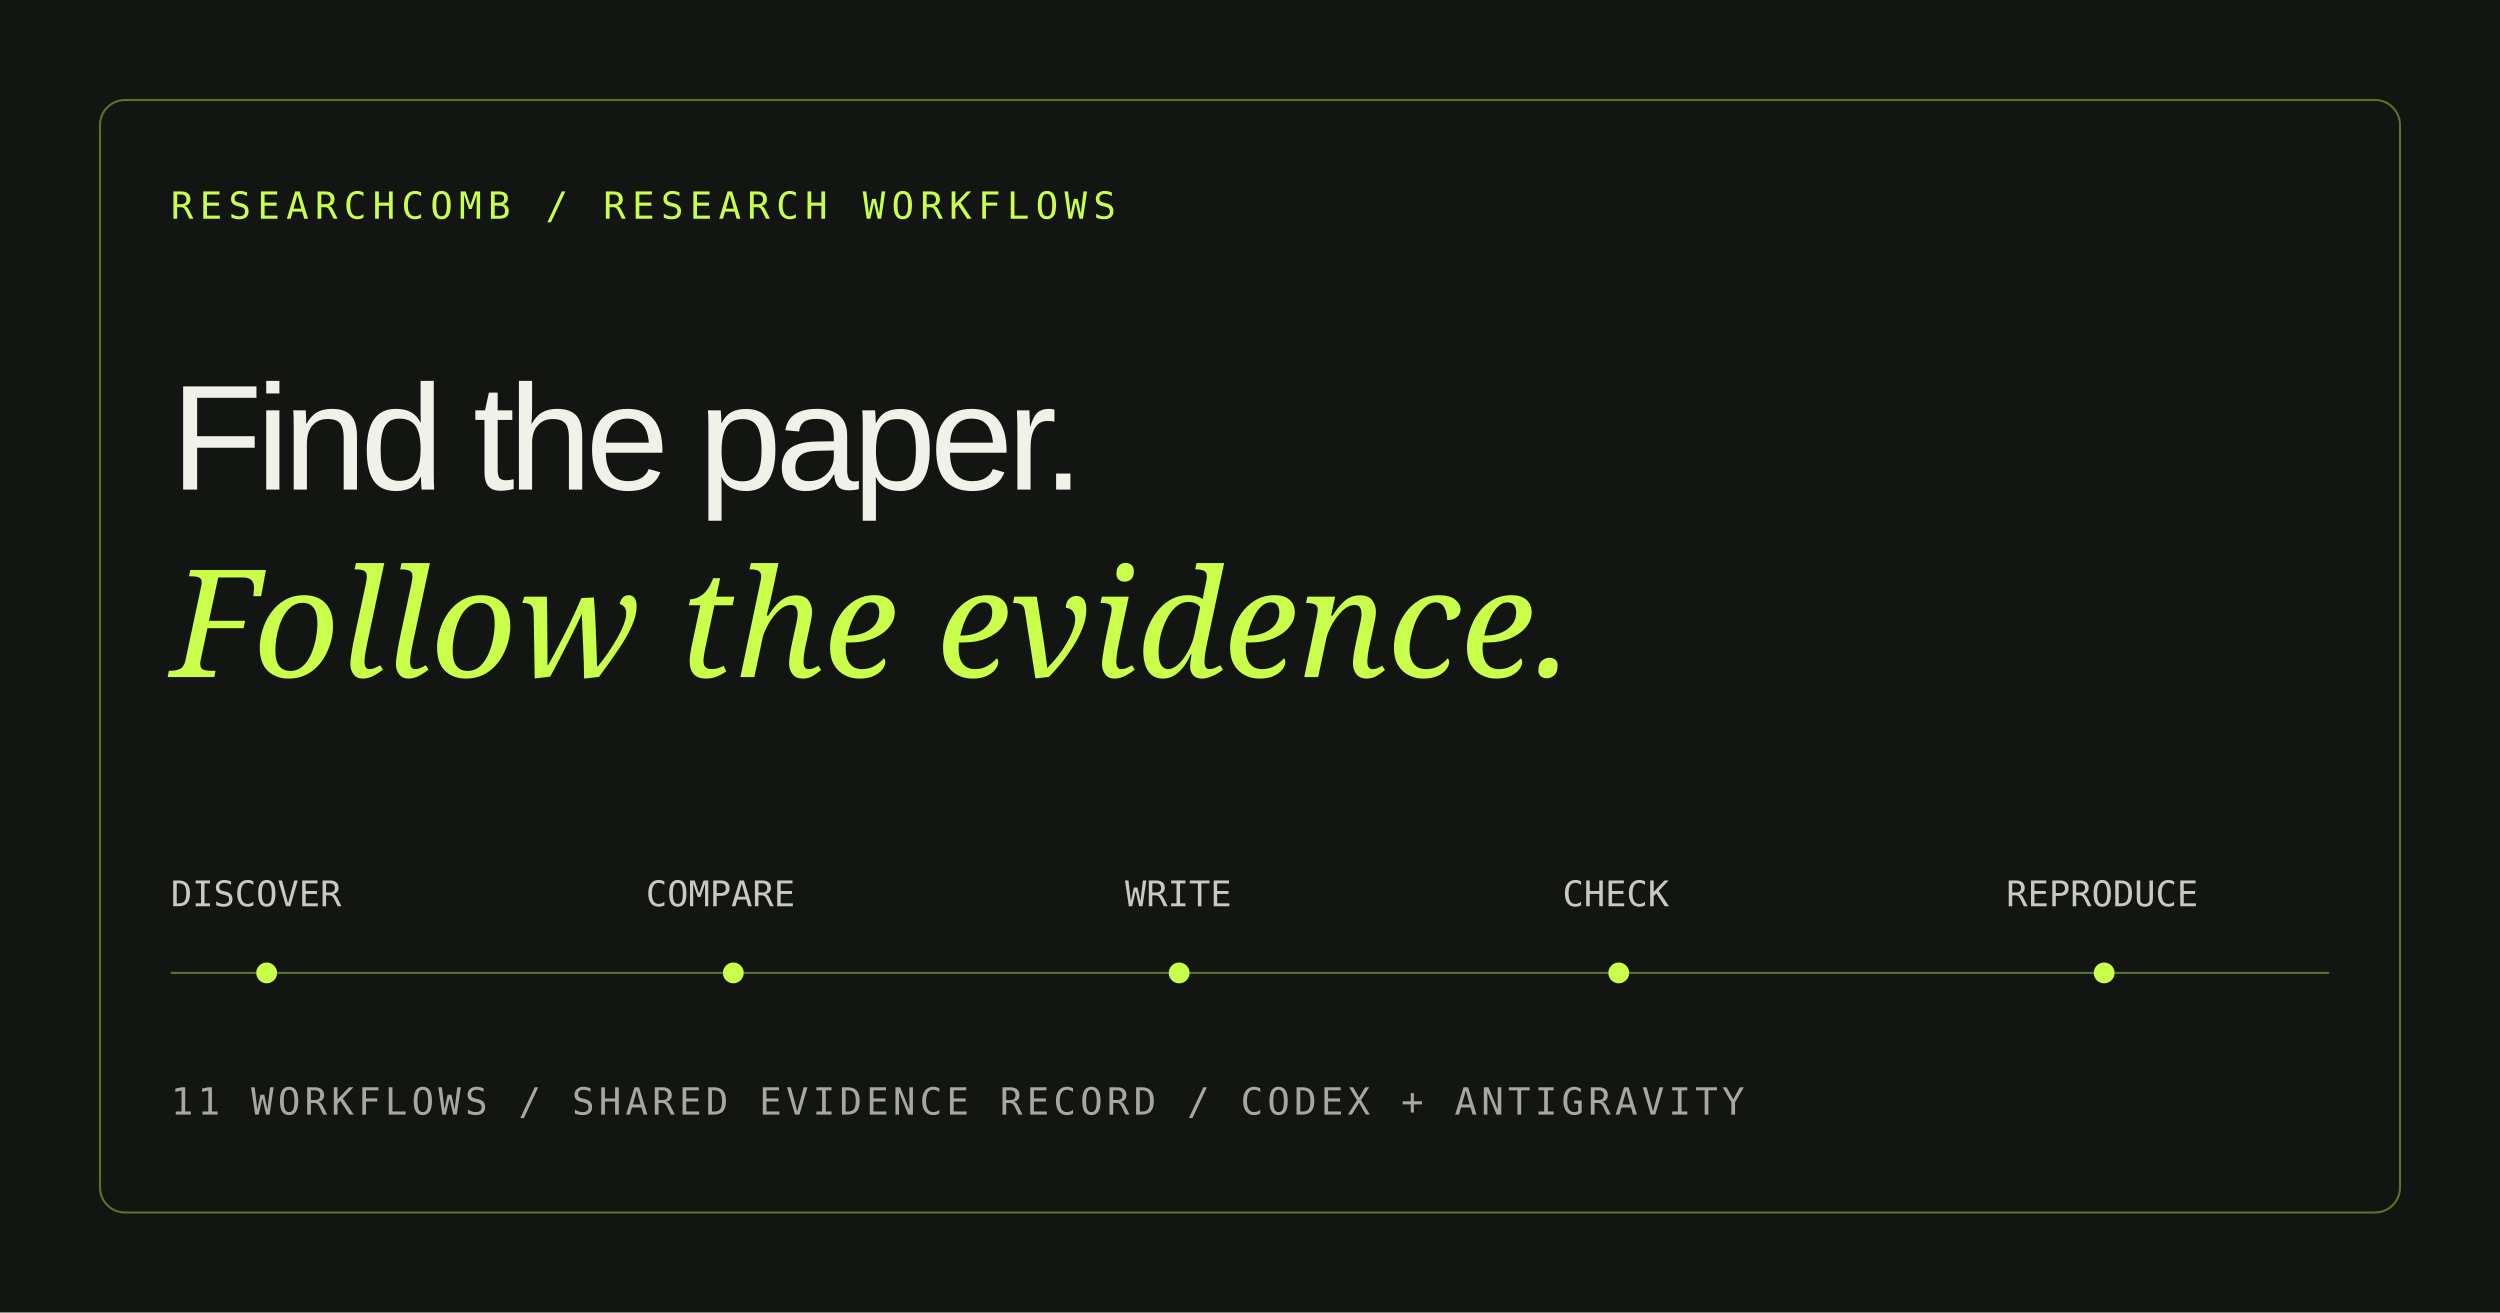
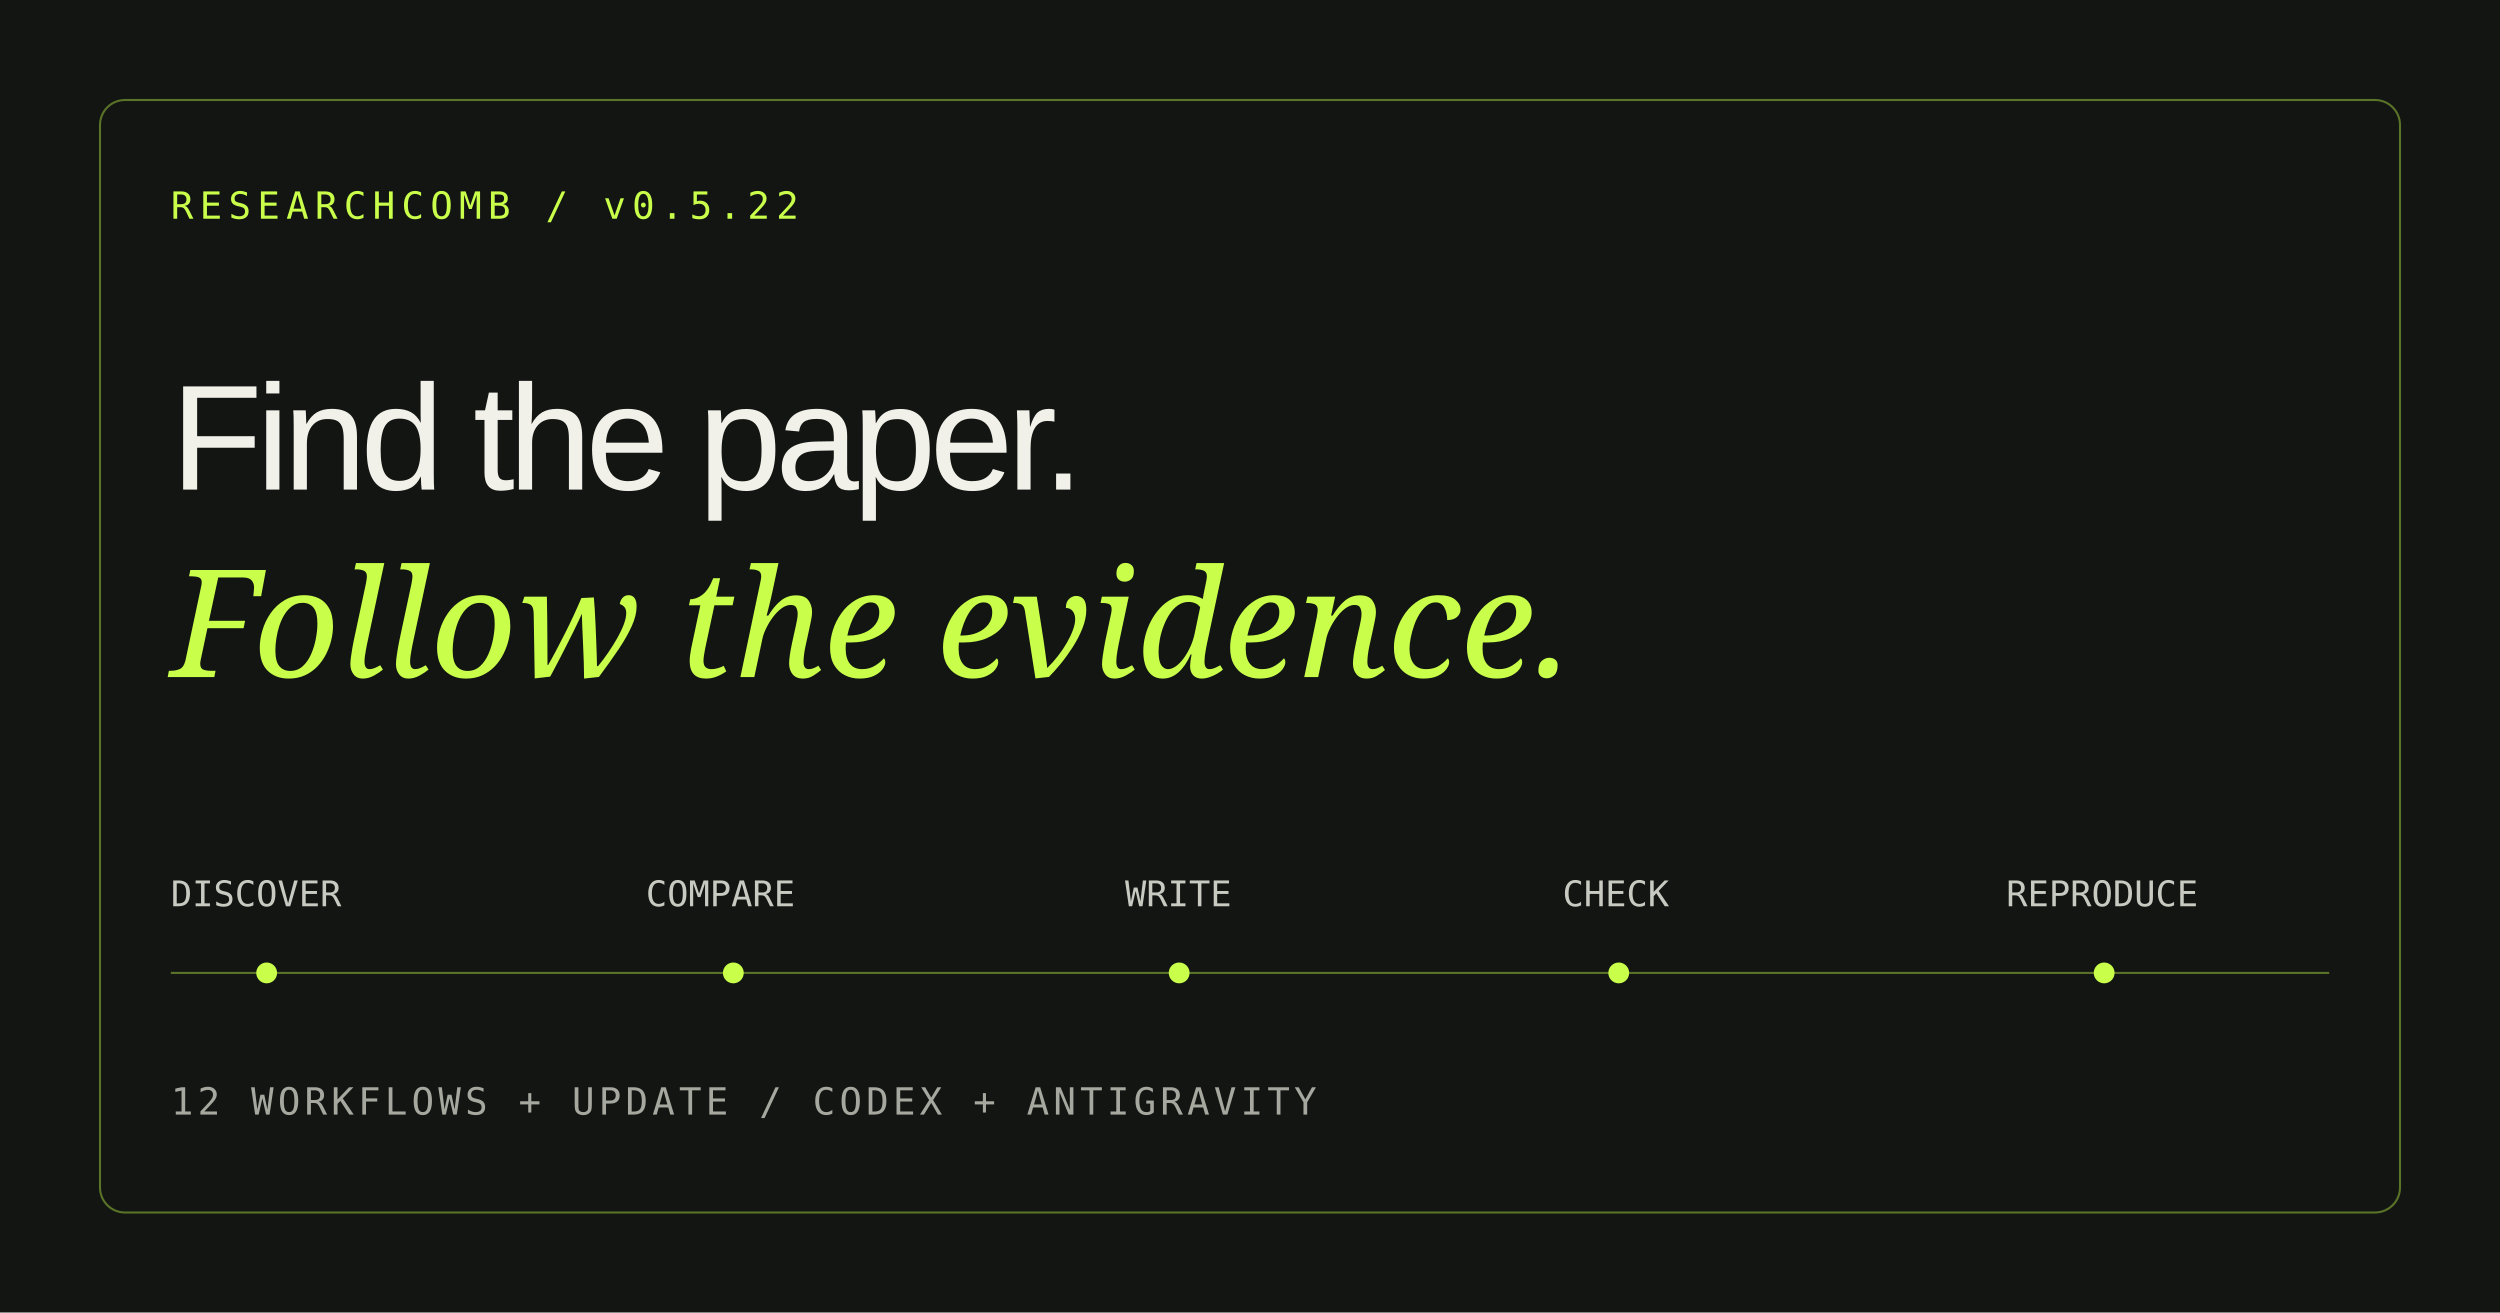
<svg xmlns="http://www.w3.org/2000/svg" width="1200" height="630" viewBox="0 0 1200 630">
  <rect width="1200" height="630" fill="#121512" />
  <rect x="48" y="48" width="1104" height="534" rx="12" fill="none" stroke="#c9ff4a" stroke-opacity=".4" />
-   <text x="82" y="105" fill="#c9ff4a" font-family="monospace" font-size="18" letter-spacing="3">RESEARCHCOMB / RESEARCH WORKFLOWS</text>
+   <text x="82" y="105" fill="#c9ff4a" font-family="monospace" font-size="18" letter-spacing="3">RESEARCHCOMB / v0.5.22</text>
  <text x="82" y="235" fill="#f1f0e9" font-family="Arial,Helvetica,sans-serif" font-size="72" letter-spacing="-3">Find the paper.</text>
  <text x="82" y="325" fill="#c9ff4a" font-family="Georgia,serif" font-style="italic" font-size="72">Follow the evidence.</text>
  <g font-family="monospace" font-size="17" fill="#c8cac2">
    <text x="82" y="435">DISCOVER</text>
    <text x="310" y="435">COMPARE</text>
    <text x="540" y="435">WRITE</text>
    <text x="750" y="435">CHECK</text>
    <text x="963" y="435">REPRODUCE</text>
  </g>
  <path d="M82 467h1036" stroke="#c9ff4a" stroke-opacity=".4" />
  <g fill="#c9ff4a">
    <circle cx="128" cy="467" r="5" />
    <circle cx="352" cy="467" r="5" />
    <circle cx="566" cy="467" r="5" />
    <circle cx="777" cy="467" r="5" />
    <circle cx="1010" cy="467" r="5" />
  </g>
-   <text x="82" y="535" fill="#a6a79f" font-family="monospace" font-size="18" letter-spacing="2">11 WORKFLOWS / SHARED EVIDENCE RECORD / CODEX + ANTIGRAVITY</text>
+   <text x="82" y="535" fill="#a6a79f" font-family="monospace" font-size="18" letter-spacing="2">12 WORKFLOWS + UPDATE / CODEX + ANTIGRAVITY</text>
</svg>
